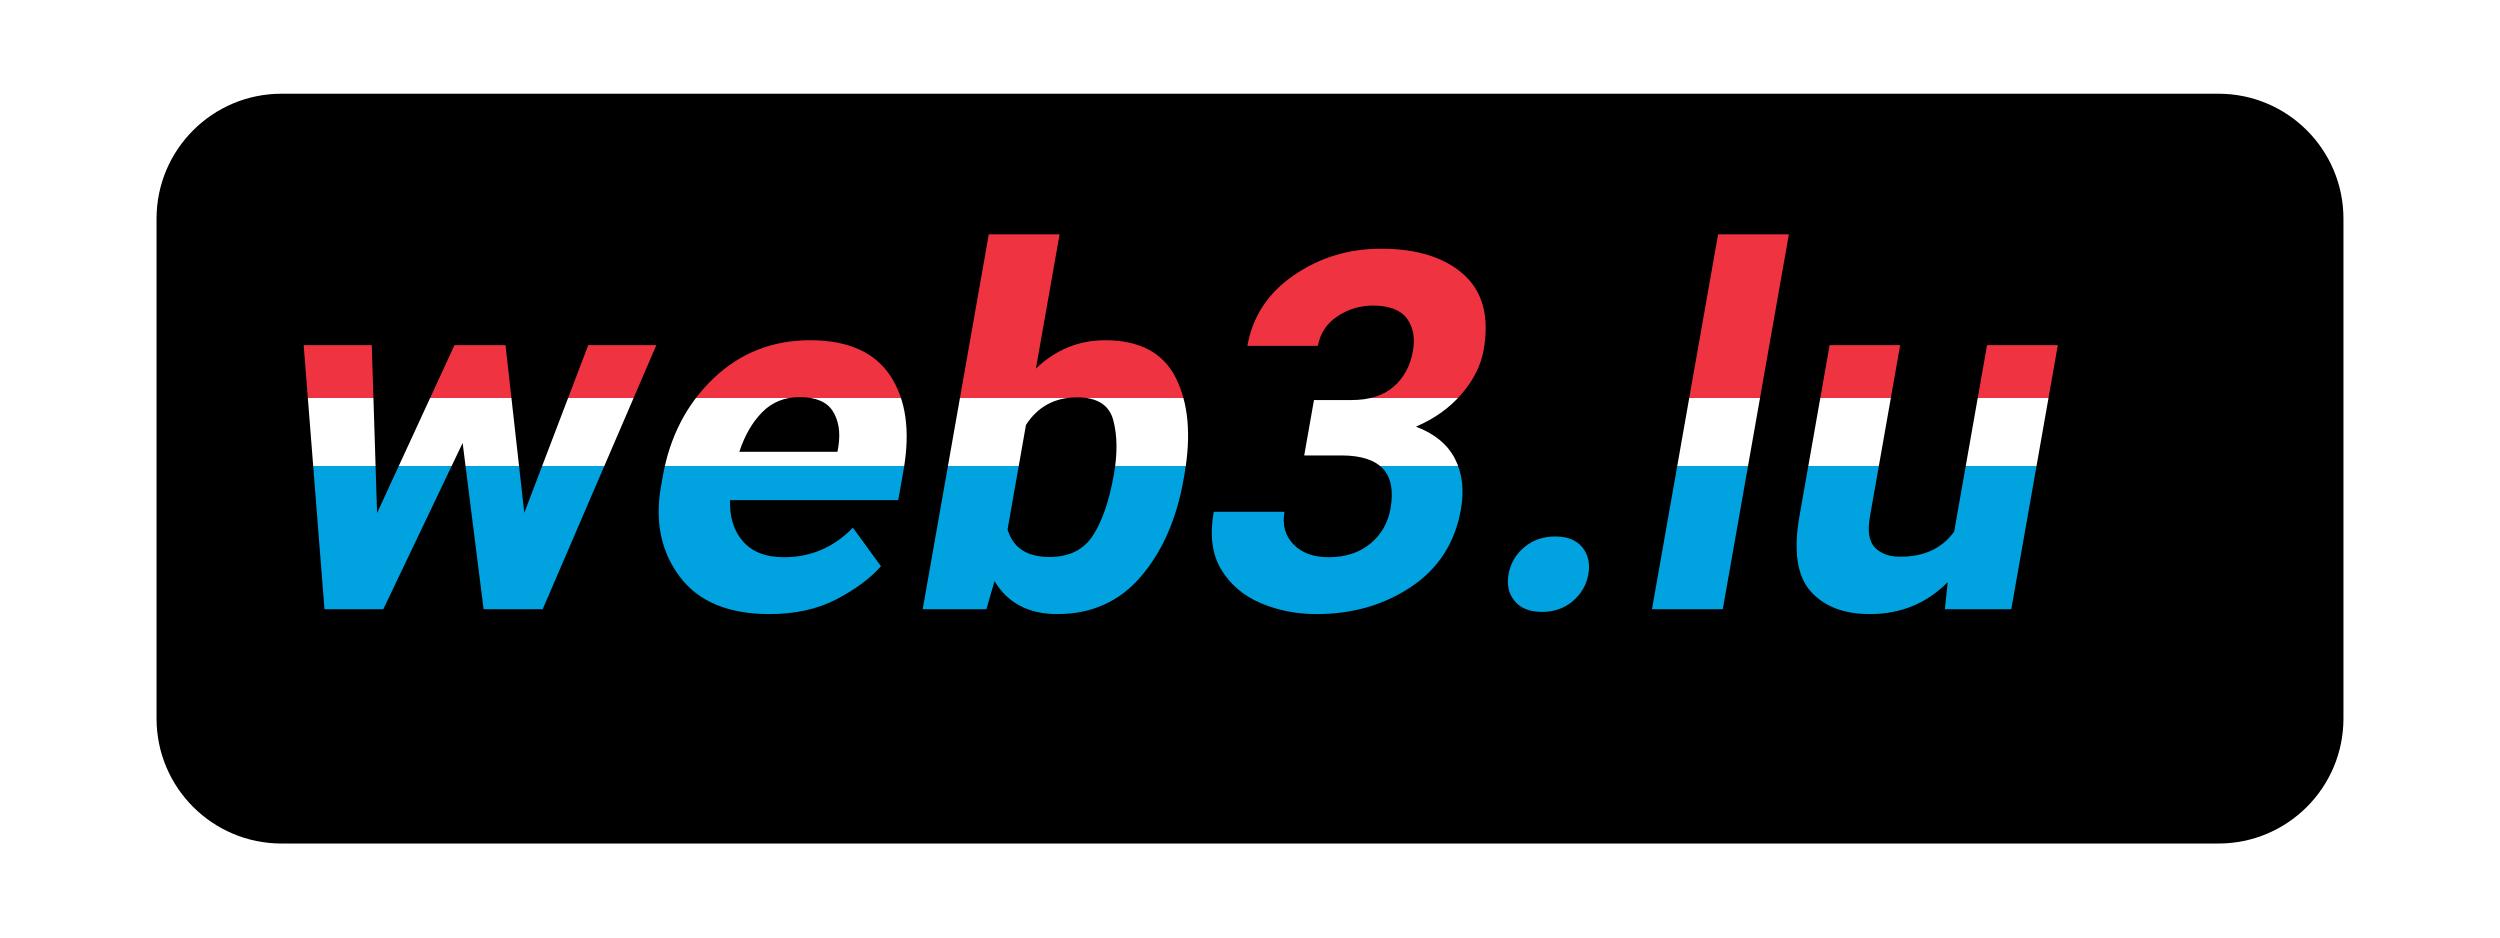
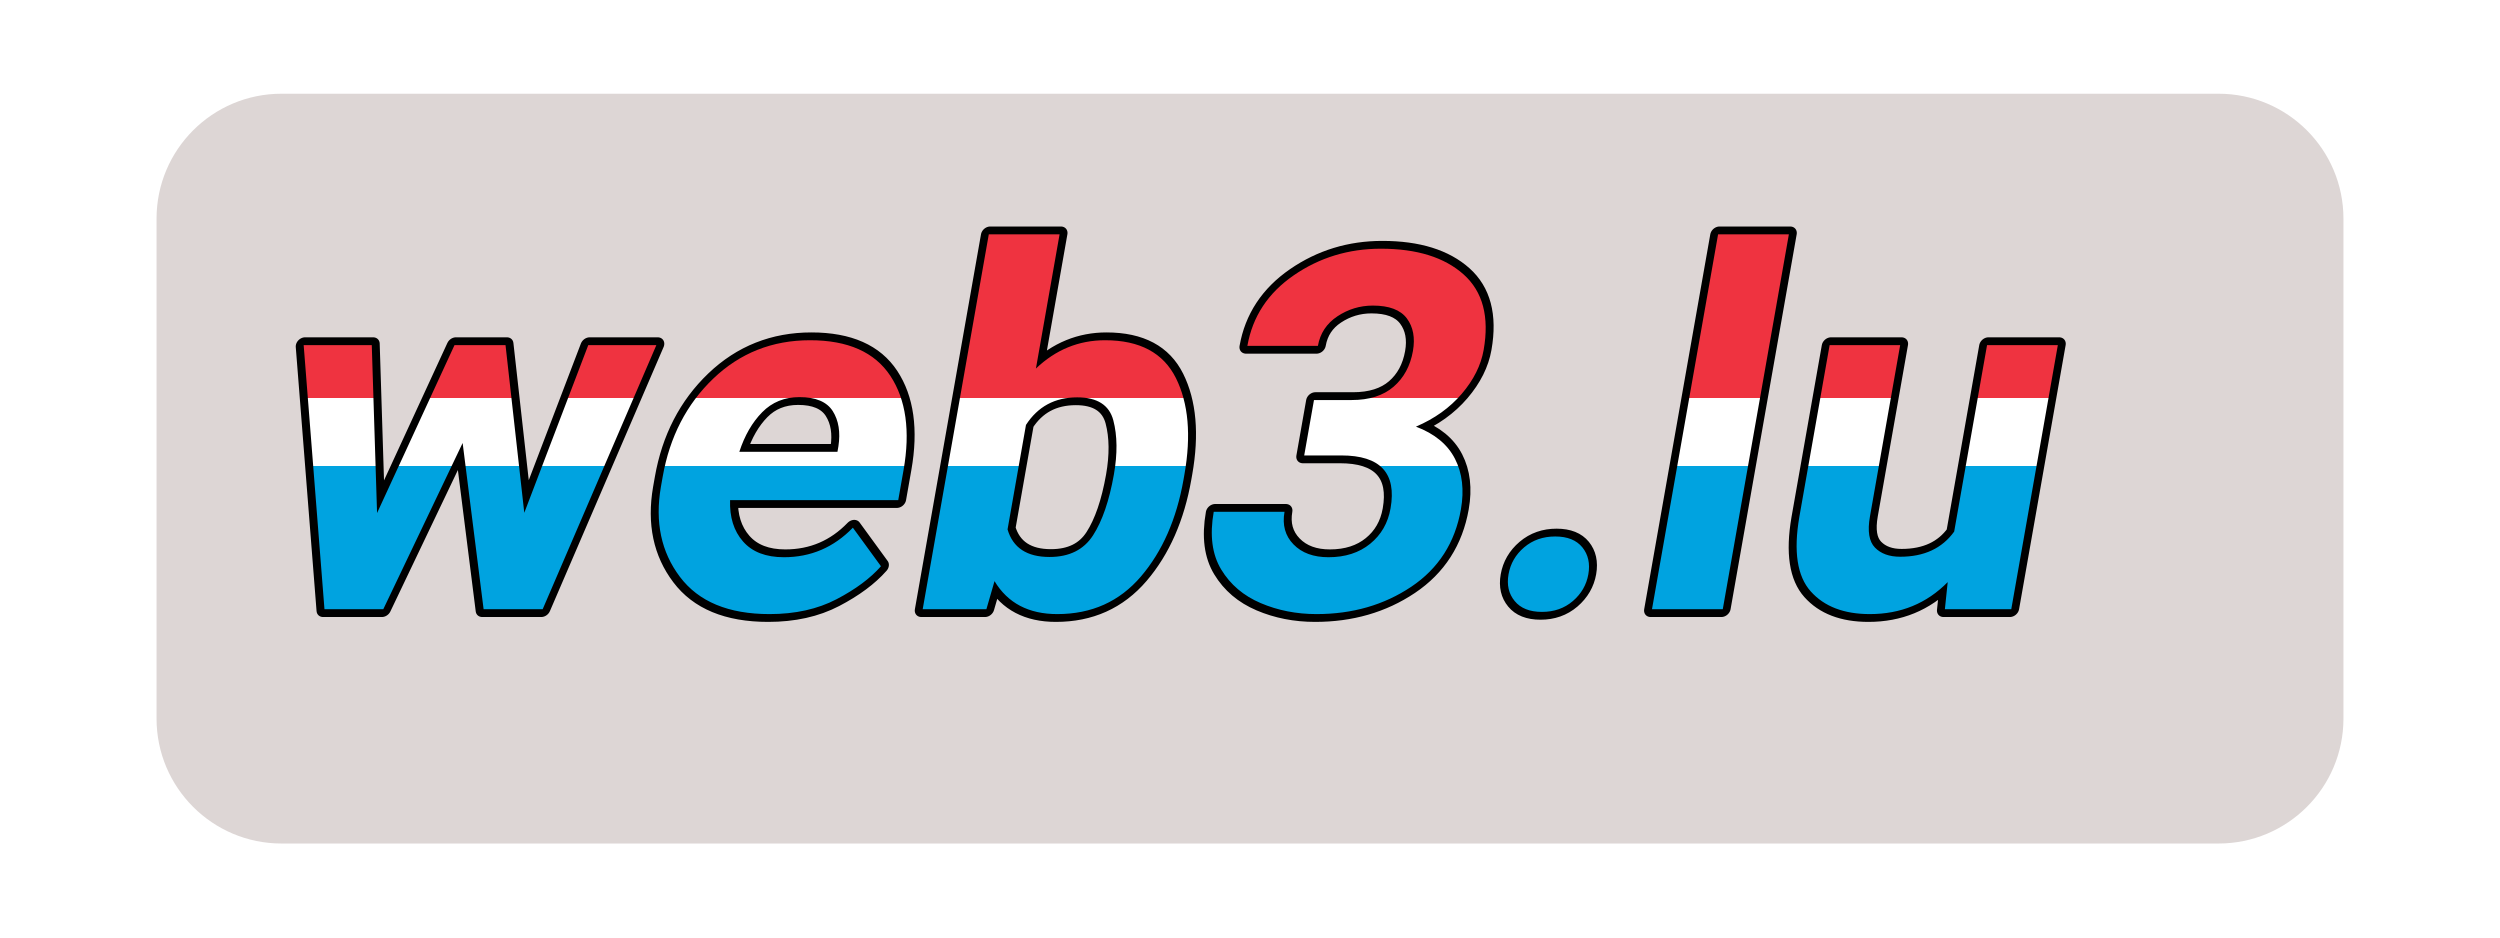
<svg xmlns="http://www.w3.org/2000/svg" width="122.7" height="46" viewBox="0 0 320 120" role="img" aria-labelledby="title desc">
  <defs>
    <linearGradient id="lux-flag" x1="0" y1="0" x2="0" y2="1">
      <stop offset="0%" stop-color="#EF3340" />
      <stop offset="43%" stop-color="#EF3340" />
      <stop offset="43%" stop-color="#FFFFFF" />
      <stop offset="61%" stop-color="#FFFFFF" />
      <stop offset="61%" stop-color="#00A3E0" />
      <stop offset="100%" stop-color="#00A3E0" />
    </linearGradient>
    <style>
-   .card { fill:#DDD6D;}
+   .card { fill:#DDD6D5;}
  .label {
    font-family:"Outfit",system-ui,-apple-system,"Segoe UI",Roboto,"Helvetica Neue",Arial,sans-serif;
    font-weight:700;
    letter-spacing:0.5px;
    transform:skewX(-10deg);
    transform-origin:left center;
  }
  .stroke {
    fill:none;
    stroke:#000000;
    stroke-width:2.0;
    stroke-linejoin:round;
  }
</style>
  </defs>
  <rect x="20" y="12" width="280" height="96" rx="16" class="card" />
  <g transform="translate(32,78)">
    <text x="0" y="0" class="label stroke" font-size="64">web3.lu</text>
    <text x="0" y="0" class="label" font-size="64" fill="url(#lux-flag)">web3.lu</text>
  </g>
</svg>
